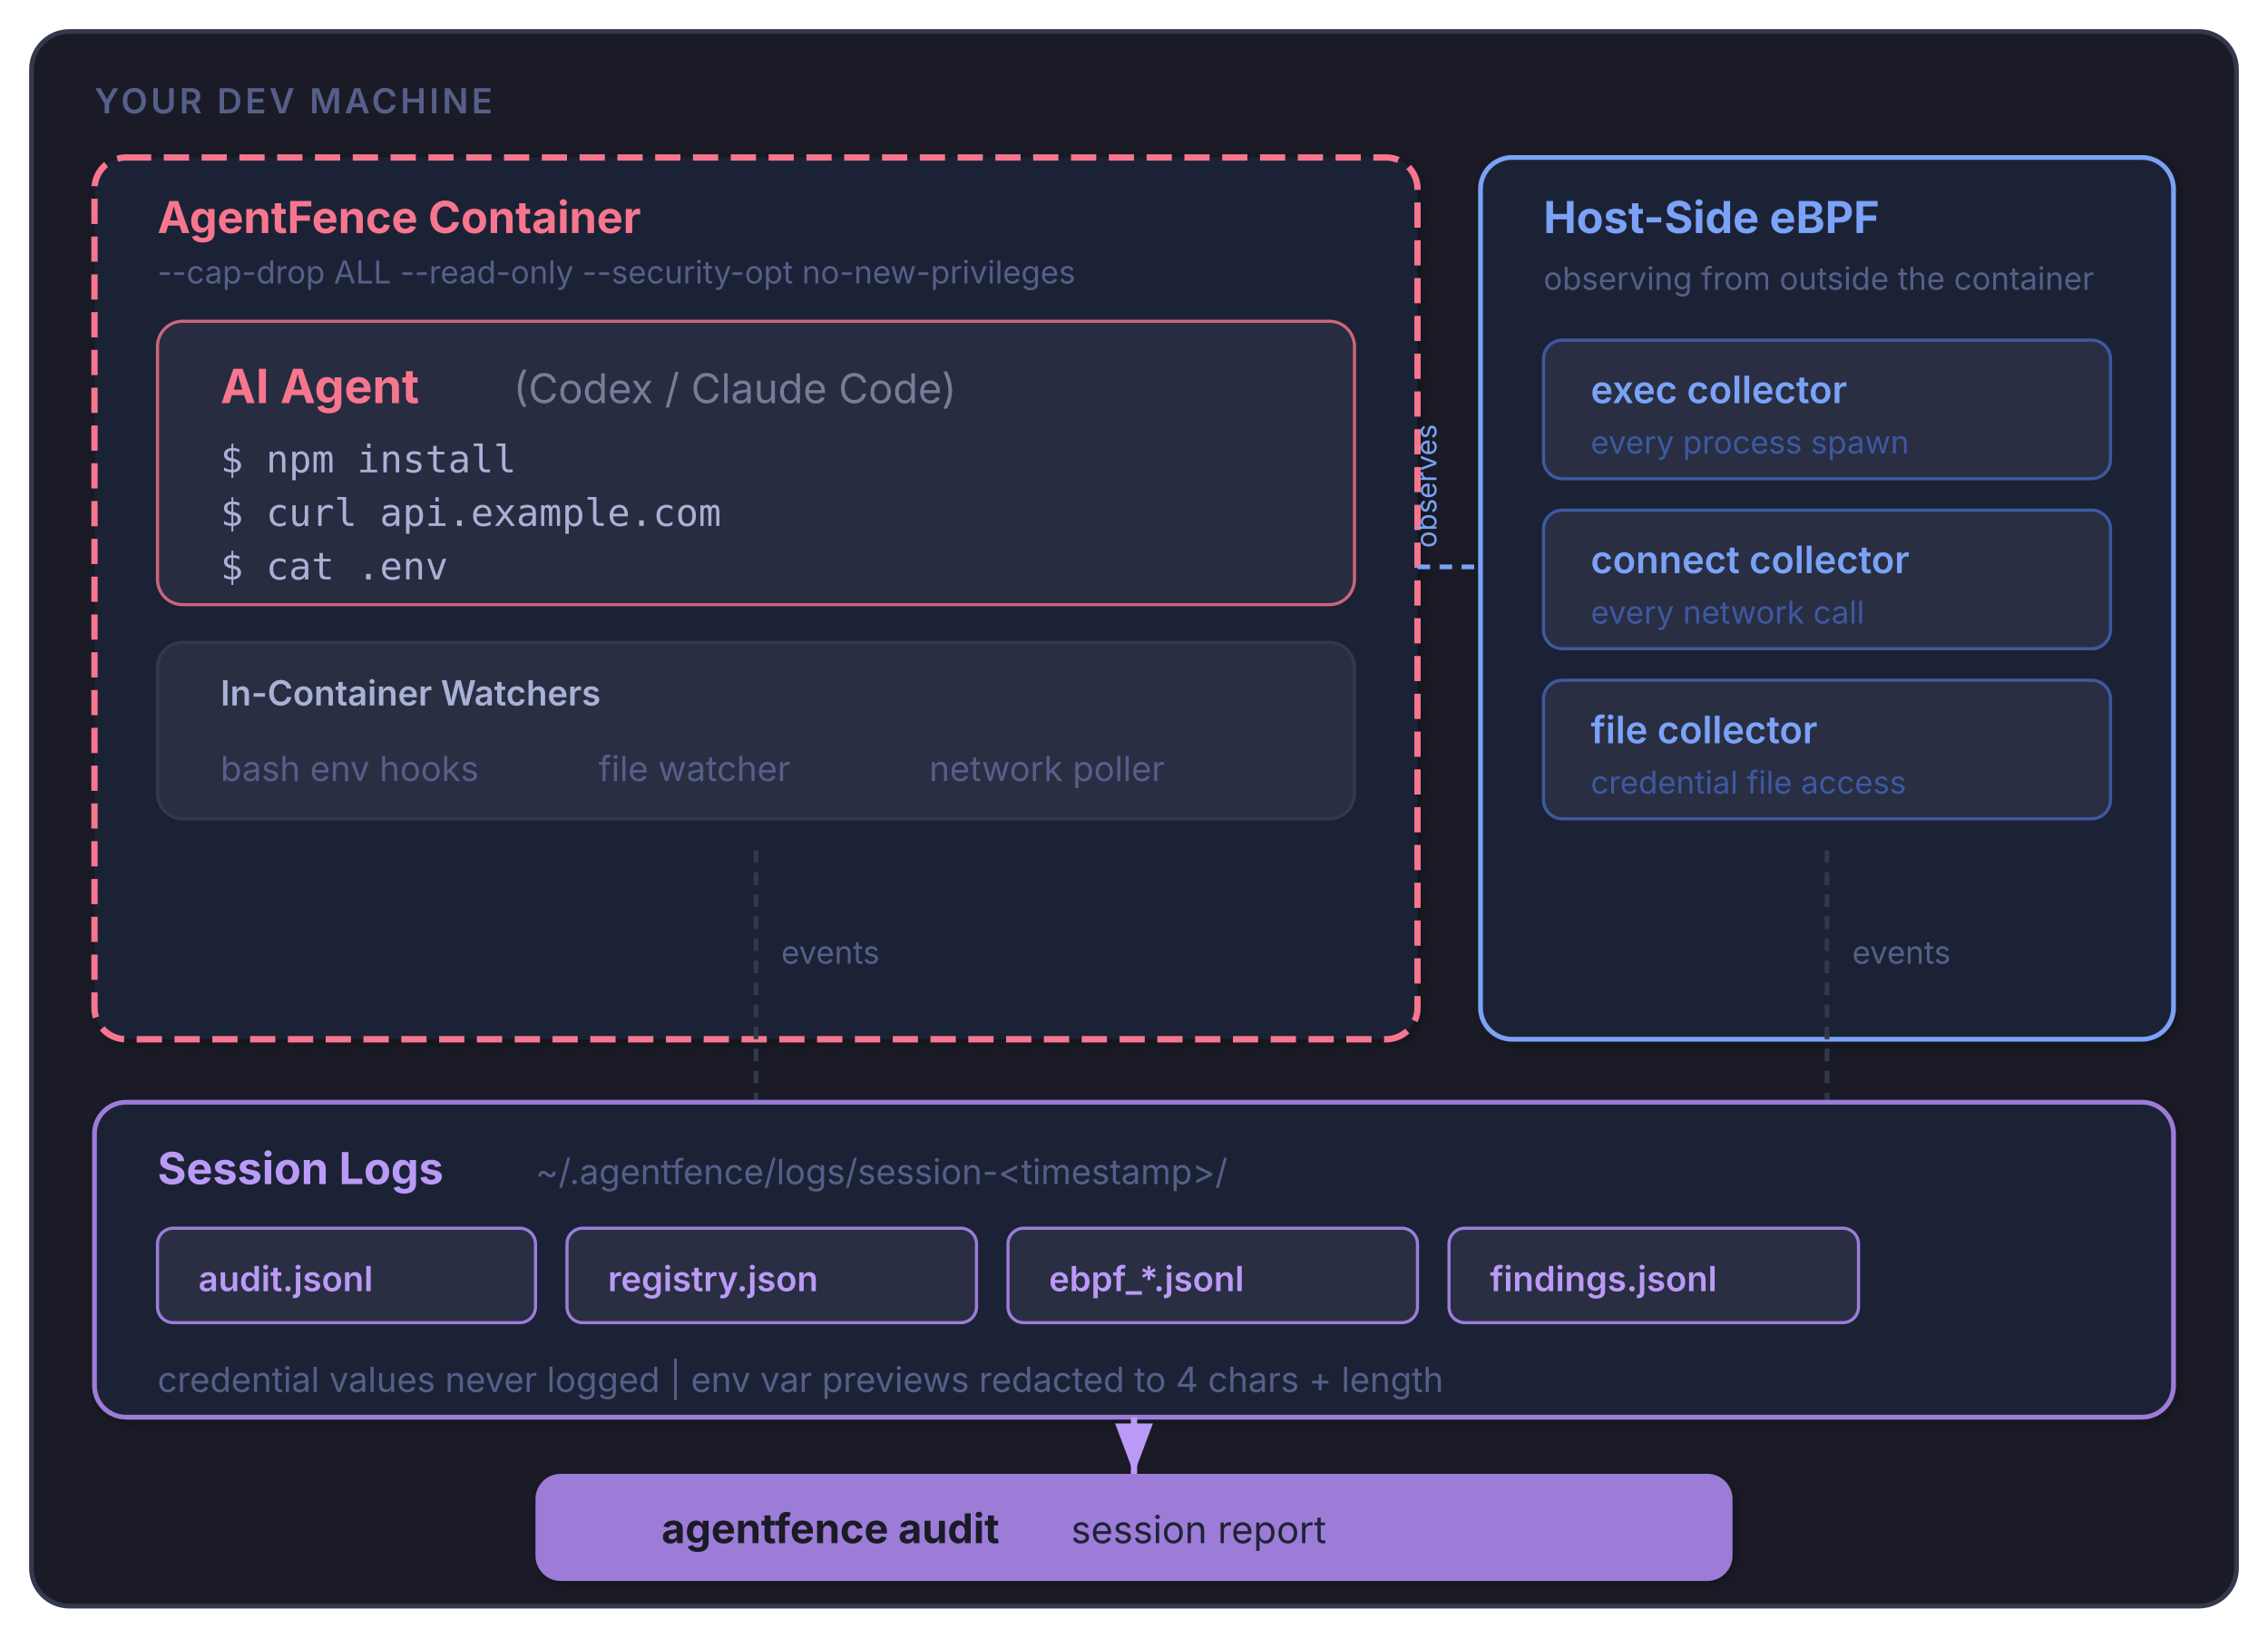
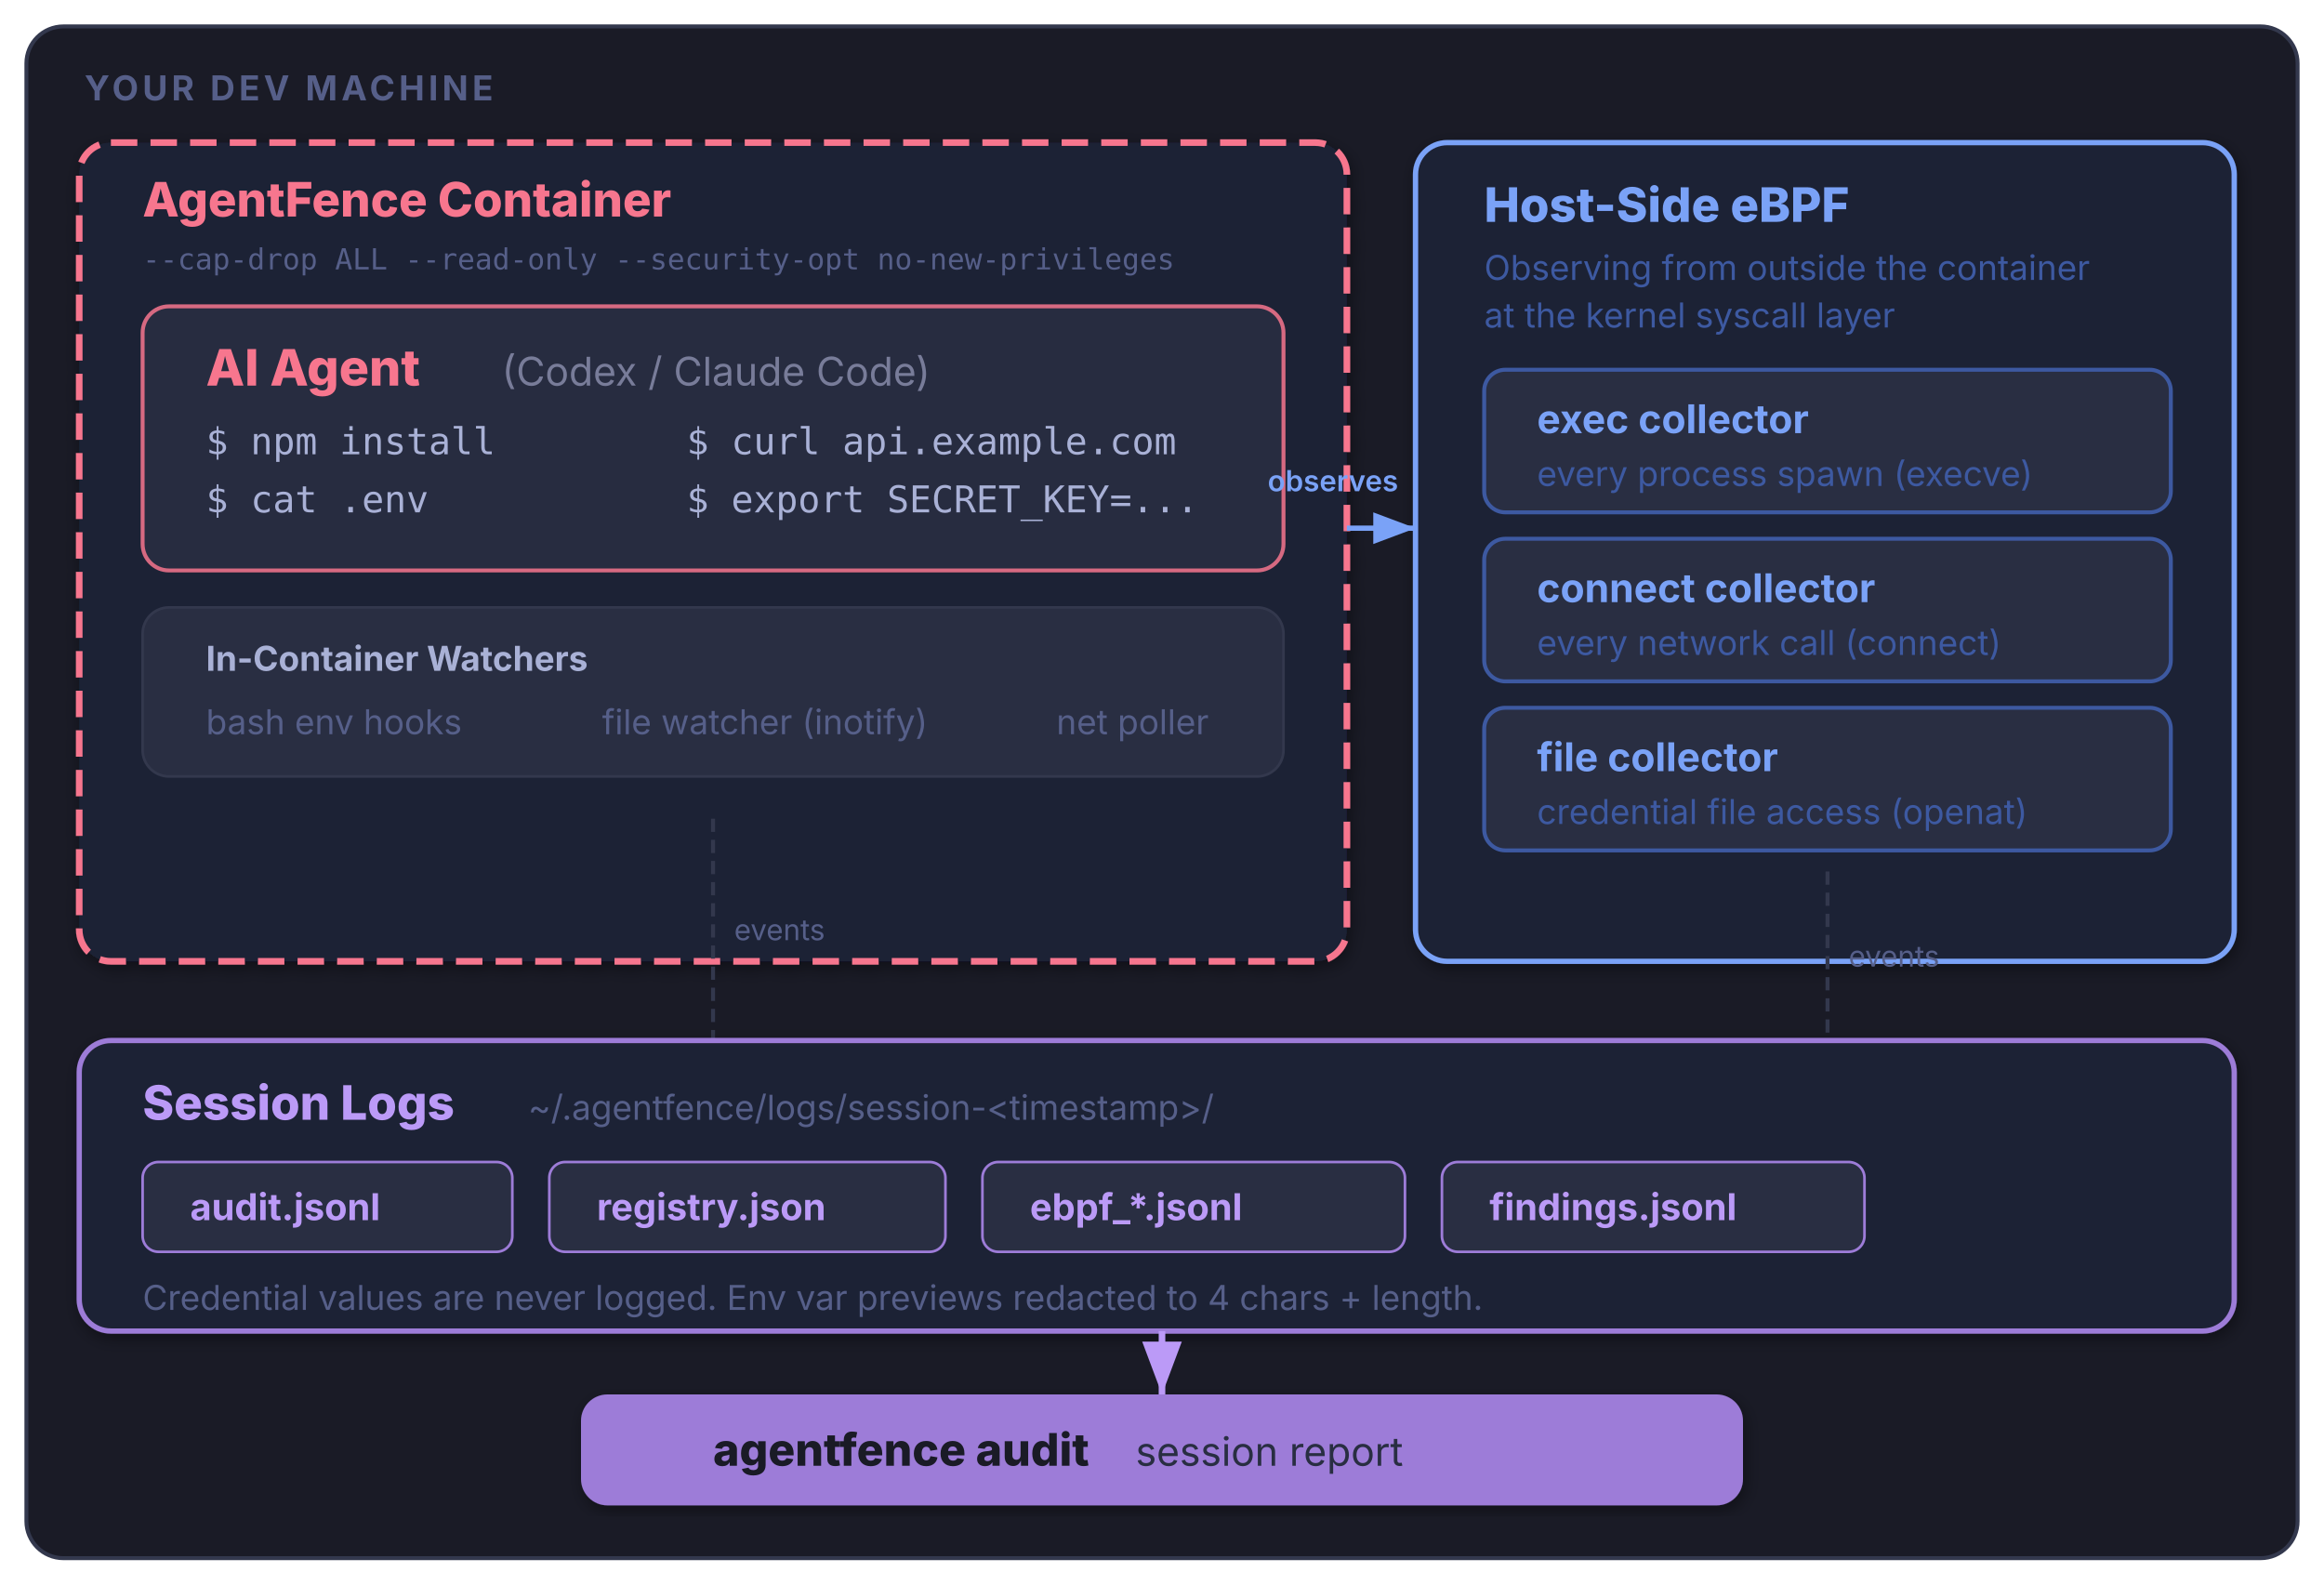
- <svg xmlns="http://www.w3.org/2000/svg" viewBox="0 0 720 520" font-family="system-ui, -apple-system, sans-serif" font-size="13">
+ <svg xmlns="http://www.w3.org/2000/svg" viewBox="0 0 880 600" font-family="system-ui, -apple-system, sans-serif" font-size="14">
  <defs>
    <filter id="shadow">
-       <feDropShadow dx="1" dy="1" stdDeviation="2" flood-opacity="0.3" />
+       <feDropShadow dx="1" dy="2" stdDeviation="3" flood-opacity="0.4" />
    </filter>
  </defs>
-   <rect x="10" y="10" width="700" height="500" rx="12" fill="#1a1b26" stroke="#33384d" stroke-width="1.5" />
-   <text x="30" y="36" font-size="11" font-weight="600" fill="#565f89" letter-spacing="1">YOUR DEV MACHINE</text>
-   <rect x="30" y="50" width="420" height="280" rx="10" fill="#1f2335" stroke="#f7768e" stroke-width="2" stroke-dasharray="8 4" filter="url(#shadow)" />
-   <text x="50" y="74" font-size="14" font-weight="700" fill="#f7768e">AgentFence Container</text>
-   <text x="50" y="90" font-size="10" fill="#565f89">--cap-drop ALL  --read-only  --security-opt no-new-privileges</text>
-   <rect x="50" y="102" width="380" height="90" rx="8" fill="#292e42" stroke="#f7768e" stroke-width="1" opacity="0.8" />
-   <text x="70" y="128" font-size="15" font-weight="700" fill="#f7768e">AI Agent</text>
-   <text x="163" y="128" font-size="13" fill="#787c99">(Codex / Claude Code)</text>
-   <text x="70" y="150" font-size="12" fill="#a9b1d6" font-family="monospace">$ npm install</text>
-   <text x="70" y="167" font-size="12" fill="#a9b1d6" font-family="monospace">$ curl api.example.com</text>
-   <text x="70" y="184" font-size="12" fill="#a9b1d6" font-family="monospace">$ cat .env</text>
-   <rect x="50" y="204" width="380" height="56" rx="8" fill="#292e42" stroke="#33384d" stroke-width="1" />
-   <text x="70" y="224" font-size="11" font-weight="600" fill="#a9b1d6">In-Container Watchers</text>
-   <text x="70" y="248" font-size="11" fill="#565f89">bash env hooks</text>
-   <text x="190" y="248" font-size="11" fill="#565f89">file watcher</text>
-   <text x="295" y="248" font-size="11" fill="#565f89">network poller</text>
-   <line x1="240" y1="270" x2="240" y2="350" stroke="#33384d" stroke-width="1.5" stroke-dasharray="4 3" />
-   <text x="248" y="306" font-size="10" fill="#565f89">events</text>
-   <rect x="470" y="50" width="220" height="280" rx="10" fill="#1f2335" stroke="#7aa2f7" stroke-width="1.5" filter="url(#shadow)" />
-   <text x="490" y="74" font-size="14" font-weight="700" fill="#7aa2f7">Host-Side eBPF</text>
-   <text x="490" y="92" font-size="10" fill="#565f89">observing from outside the container</text>
-   <rect x="490" y="108" width="180" height="44" rx="6" fill="#292e42" stroke="#3d59a1" stroke-width="1" />
-   <text x="505" y="128" font-size="12" font-weight="600" fill="#7aa2f7">exec collector</text>
-   <text x="505" y="144" font-size="10" fill="#3d59a1">every process spawn</text>
-   <rect x="490" y="162" width="180" height="44" rx="6" fill="#292e42" stroke="#3d59a1" stroke-width="1" />
-   <text x="505" y="182" font-size="12" font-weight="600" fill="#7aa2f7">connect collector</text>
-   <text x="505" y="198" font-size="10" fill="#3d59a1">every network call</text>
-   <rect x="490" y="216" width="180" height="44" rx="6" fill="#292e42" stroke="#3d59a1" stroke-width="1" />
-   <text x="505" y="236" font-size="12" font-weight="600" fill="#7aa2f7">file collector</text>
-   <text x="505" y="252" font-size="10" fill="#3d59a1">credential file access</text>
-   <path d="M 450 180 L 470 180" stroke="#7aa2f7" stroke-width="1.5" stroke-dasharray="4 3" />
-   <text x="456" y="174" font-size="9" fill="#7aa2f7" transform="rotate(-90, 456, 174)">observes</text>
-   <line x1="580" y1="270" x2="580" y2="350" stroke="#33384d" stroke-width="1.5" stroke-dasharray="4 3" />
-   <text x="588" y="306" font-size="10" fill="#565f89">events</text>
-   <rect x="30" y="350" width="660" height="100" rx="10" fill="#1f2335" stroke="#9d7cd8" stroke-width="1.5" filter="url(#shadow)" />
-   <text x="50" y="376" font-size="14" font-weight="700" fill="#bb9af7">Session Logs</text>
-   <text x="170" y="376" font-size="11" fill="#565f89">~/.agentfence/logs/session-&lt;timestamp&gt;/</text>
-   <rect x="50" y="390" width="120" height="30" rx="5" fill="#292e42" stroke="#9d7cd8" />
-   <text x="63" y="410" font-size="11" font-weight="600" fill="#bb9af7">audit.jsonl</text>
-   <rect x="180" y="390" width="130" height="30" rx="5" fill="#292e42" stroke="#9d7cd8" />
-   <text x="193" y="410" font-size="11" font-weight="600" fill="#bb9af7">registry.json</text>
-   <rect x="320" y="390" width="130" height="30" rx="5" fill="#292e42" stroke="#9d7cd8" />
-   <text x="333" y="410" font-size="11" font-weight="600" fill="#bb9af7">ebpf_*.jsonl</text>
-   <rect x="460" y="390" width="130" height="30" rx="5" fill="#292e42" stroke="#9d7cd8" />
-   <text x="473" y="410" font-size="11" font-weight="600" fill="#bb9af7">findings.jsonl</text>
-   <text x="50" y="442" font-size="11" fill="#565f89">credential values never logged  |  env var previews redacted to 4 chars + length</text>
-   <rect x="170" y="468" width="380" height="34" rx="8" fill="#9d7cd8" filter="url(#shadow)" />
-   <text x="210" y="490" font-size="13" font-weight="700" fill="#1a1b26">agentfence audit</text>
-   <text x="340" y="490" font-size="12" fill="#1f2335">session report</text>
-   <path d="M 360 450 L 360 468" stroke="#bb9af7" stroke-width="2" marker-end="url(#arrowhead)" />
+   <rect x="10" y="10" width="860" height="580" rx="14" fill="#1a1b26" stroke="#33384d" stroke-width="1.5" />
+   <text x="32" y="38" font-size="13" font-weight="700" fill="#565f89" letter-spacing="1.5">YOUR DEV MACHINE</text>
+   <rect x="30" y="54" width="480" height="310" rx="12" fill="#1f2335" stroke="#f7768e" stroke-width="2.5" stroke-dasharray="10 5" filter="url(#shadow)" />
+   <text x="54" y="82" font-size="18" font-weight="800" fill="#f7768e">AgentFence Container</text>
+   <text x="54" y="102" font-size="11" fill="#565f89" font-family="monospace">--cap-drop ALL  --read-only  --security-opt no-new-privileges</text>
+   <rect x="54" y="116" width="432" height="100" rx="10" fill="#292e42" stroke="#f7768e" stroke-width="1.5" opacity="0.85" />
+   <text x="78" y="146" font-size="19" font-weight="800" fill="#f7768e">AI Agent</text>
+   <text x="190" y="146" font-size="15" fill="#787c99">(Codex / Claude Code)</text>
+   <text x="78" y="172" font-size="14" fill="#a9b1d6" font-family="monospace">$ npm install</text>
+   <text x="260" y="172" font-size="14" fill="#a9b1d6" font-family="monospace">$ curl api.example.com</text>
+   <text x="78" y="194" font-size="14" fill="#a9b1d6" font-family="monospace">$ cat .env</text>
+   <text x="260" y="194" font-size="14" fill="#a9b1d6" font-family="monospace">$ export SECRET_KEY=...</text>
+   <rect x="54" y="230" width="432" height="64" rx="10" fill="#292e42" stroke="#33384d" stroke-width="1" />
+   <text x="78" y="254" font-size="13" font-weight="700" fill="#a9b1d6">In-Container Watchers</text>
+   <text x="78" y="278" font-size="13" fill="#565f89">bash env hooks</text>
+   <text x="228" y="278" font-size="13" fill="#565f89">file watcher (inotify)</text>
+   <text x="400" y="278" font-size="13" fill="#565f89">net poller</text>
+   <line x1="270" y1="310" x2="270" y2="394" stroke="#33384d" stroke-width="1.5" stroke-dasharray="5 3" />
+   <text x="278" y="356" font-size="11" fill="#565f89">events</text>
+   <rect x="536" y="54" width="310" height="310" rx="12" fill="#1f2335" stroke="#7aa2f7" stroke-width="2" filter="url(#shadow)" />
+   <text x="562" y="84" font-size="18" font-weight="800" fill="#7aa2f7">Host-Side eBPF</text>
+   <text x="562" y="106" font-size="13" fill="#3d59a1">Observing from outside the container</text>
+   <text x="562" y="124" font-size="13" fill="#3d59a1">at the kernel syscall layer</text>
+   <rect x="562" y="140" width="260" height="54" rx="8" fill="#292e42" stroke="#3d59a1" stroke-width="1.5" />
+   <text x="582" y="164" font-size="15" font-weight="700" fill="#7aa2f7">exec collector</text>
+   <text x="582" y="184" font-size="13" fill="#3d59a1">every process spawn (execve)</text>
+   <rect x="562" y="204" width="260" height="54" rx="8" fill="#292e42" stroke="#3d59a1" stroke-width="1.5" />
+   <text x="582" y="228" font-size="15" font-weight="700" fill="#7aa2f7">connect collector</text>
+   <text x="582" y="248" font-size="13" fill="#3d59a1">every network call (connect)</text>
+   <rect x="562" y="268" width="260" height="54" rx="8" fill="#292e42" stroke="#3d59a1" stroke-width="1.5" />
+   <text x="582" y="292" font-size="15" font-weight="700" fill="#7aa2f7">file collector</text>
+   <text x="582" y="312" font-size="13" fill="#3d59a1">credential file access (openat)</text>
+   <path d="M 510 200 L 536 200" stroke="#7aa2f7" stroke-width="2" marker-end="url(#bluearrow)" />
  <defs>
-     <marker id="arrowhead" markerWidth="8" markerHeight="6" refX="8" refY="3" orient="auto">
+     <marker id="bluearrow" markerWidth="8" markerHeight="6" refX="8" refY="3" orient="auto">
+       <polygon points="0 0, 8 3, 0 6" fill="#7aa2f7" />
+     </marker>
+   </defs>
+   <text x="480" y="186" font-size="11" font-weight="600" fill="#7aa2f7">observes</text>
+   <line x1="692" y1="330" x2="692" y2="394" stroke="#33384d" stroke-width="1.5" stroke-dasharray="5 3" />
+   <text x="700" y="366" font-size="11" fill="#565f89">events</text>
+   <rect x="30" y="394" width="816" height="110" rx="12" fill="#1f2335" stroke="#9d7cd8" stroke-width="2" filter="url(#shadow)" />
+   <text x="54" y="424" font-size="18" font-weight="800" fill="#bb9af7">Session Logs</text>
+   <text x="200" y="424" font-size="13" fill="#565f89">~/.agentfence/logs/session-&lt;timestamp&gt;/</text>
+   <rect x="54" y="440" width="140" height="34" rx="6" fill="#292e42" stroke="#9d7cd8" />
+   <text x="72" y="462" font-size="14" font-weight="700" fill="#bb9af7">audit.jsonl</text>
+   <rect x="208" y="440" width="150" height="34" rx="6" fill="#292e42" stroke="#9d7cd8" />
+   <text x="226" y="462" font-size="14" font-weight="700" fill="#bb9af7">registry.json</text>
+   <rect x="372" y="440" width="160" height="34" rx="6" fill="#292e42" stroke="#9d7cd8" />
+   <text x="390" y="462" font-size="14" font-weight="700" fill="#bb9af7">ebpf_*.jsonl</text>
+   <rect x="546" y="440" width="160" height="34" rx="6" fill="#292e42" stroke="#9d7cd8" />
+   <text x="564" y="462" font-size="14" font-weight="700" fill="#bb9af7">findings.jsonl</text>
+   <text x="54" y="496" font-size="13" fill="#565f89">Credential values are never logged. Env var previews redacted to 4 chars + length.</text>
+   <rect x="220" y="528" width="440" height="42" rx="10" fill="#9d7cd8" filter="url(#shadow)" />
+   <text x="270" y="555" font-size="17" font-weight="800" fill="#1a1b26">agentfence audit</text>
+   <text x="430" y="555" font-size="15" fill="#292e42">session report</text>
+   <path d="M 440 504 L 440 528" stroke="#bb9af7" stroke-width="2.5" marker-end="url(#purplearrow)" />
+   <defs>
+     <marker id="purplearrow" markerWidth="8" markerHeight="6" refX="8" refY="3" orient="auto">
      <polygon points="0 0, 8 3, 0 6" fill="#bb9af7" />
    </marker>
  </defs>
</svg>
